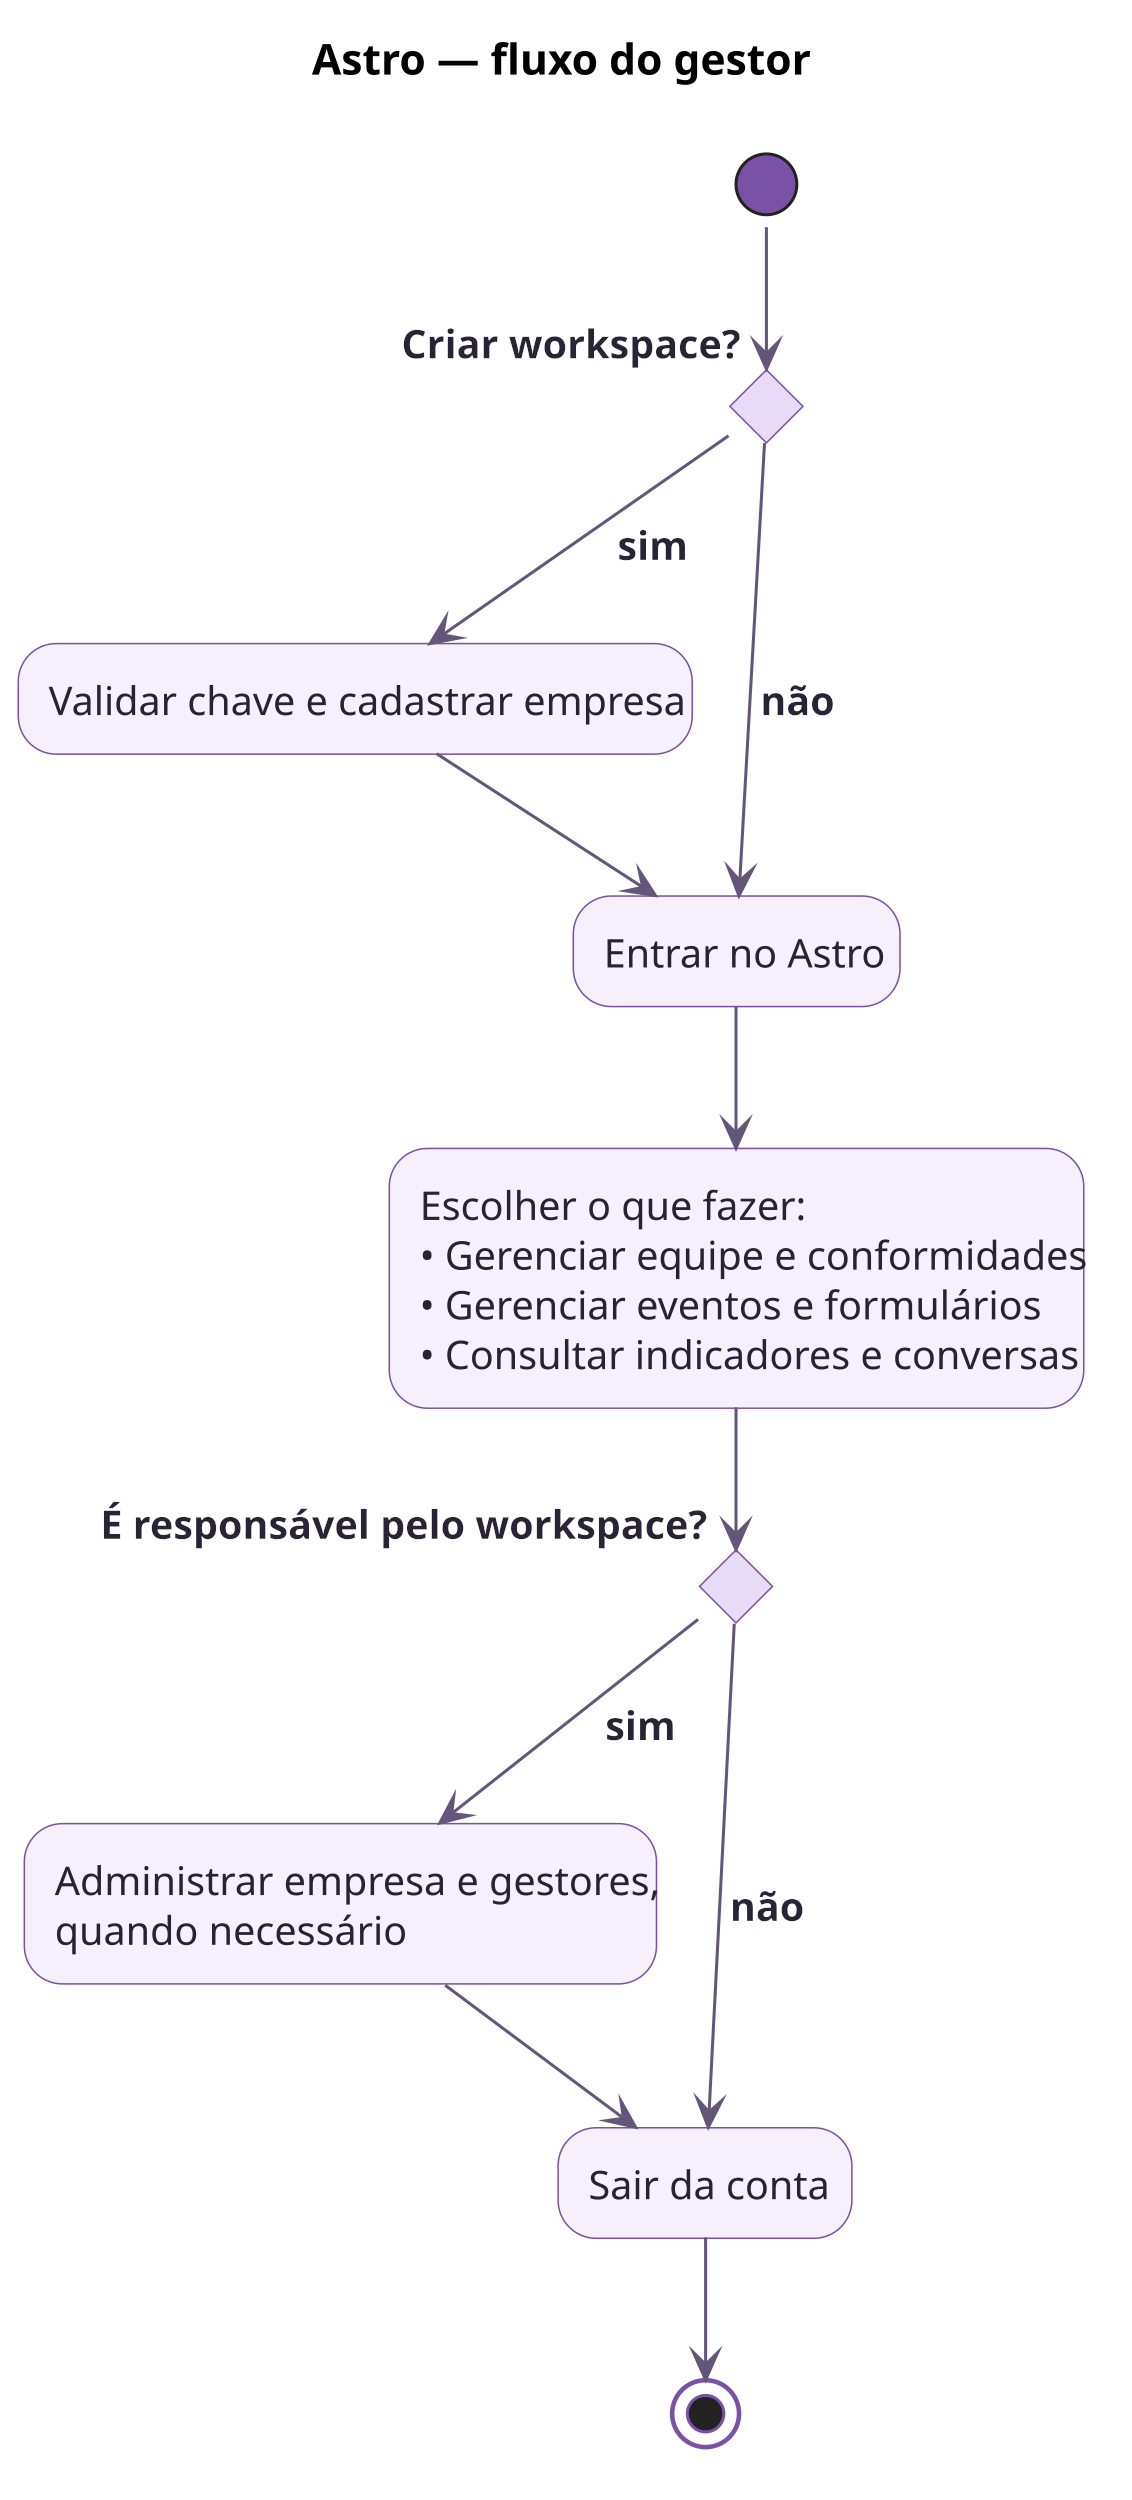
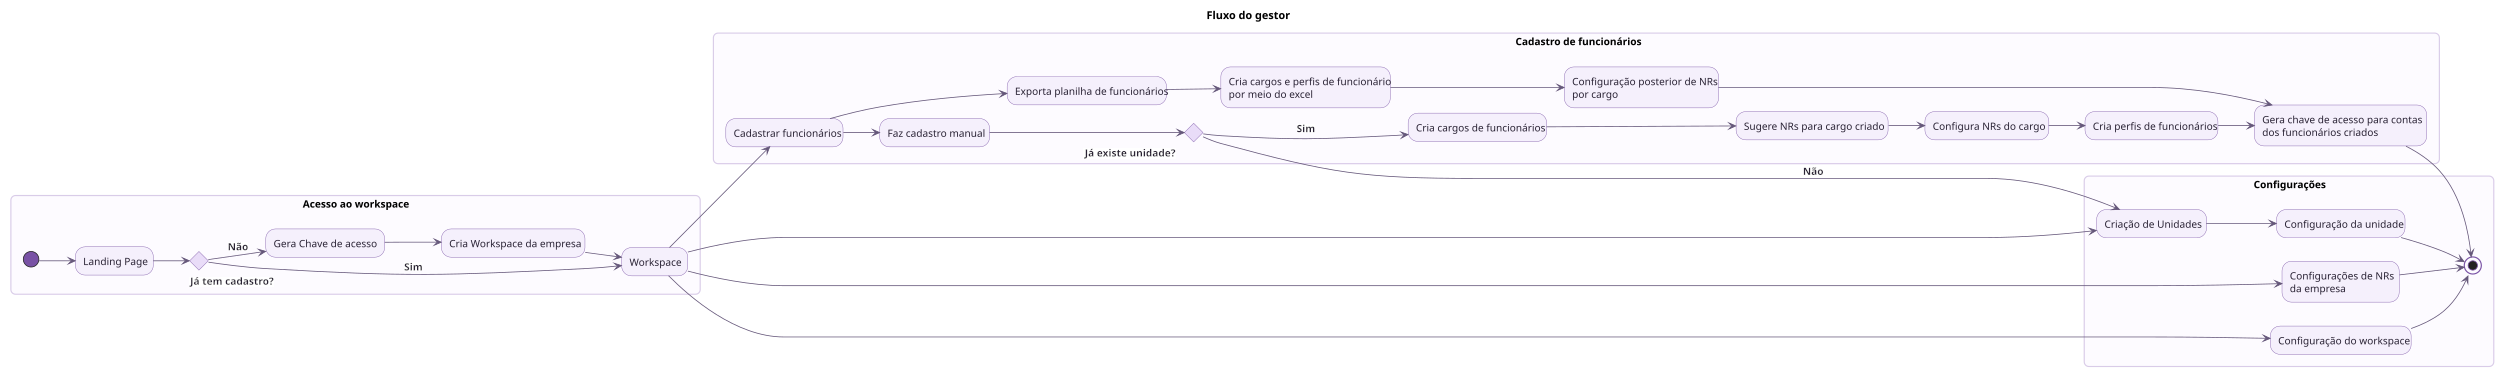
- <svg xmlns="http://www.w3.org/2000/svg" version="1.1" data-diagram-type="ACTIVITY" style="width:372px;height:822px;background:#FFFFFF;" width="372px" height="822px" viewBox="0 0 372 822" zoomAndPan="magnify" preserveAspectRatio="none" contentStyleType="text/css">
+ <svg xmlns="http://www.w3.org/2000/svg" version="1.1" data-diagram-type="ACTIVITY" style="width:3217px;height:495px;background:#FFFFFF;" width="3217px" height="495px" viewBox="0 0 3217 495" zoomAndPan="magnify" preserveAspectRatio="none" contentStyleType="text/css">
  <defs>
-     <filter id="brg3luutw5y80" x="0" y="0" width="1" height="1">
+     <filter id="b1lnj72wfsm0lb0" x="0" y="0" width="1" height="1">
      <feFlood flood-color="#FFFFFF" result="flood" />
      <feComposite in="SourceGraphic" in2="flood" operator="over" />
    </filter>
  </defs>
  <g font-family="sans-serif" lengthAdjust="spacing">
-     <g class="title" data-source-line="2">
-       <text x="102.557" y="24.533" fill="#000" font-size="14" textLength="159.886" font-weight="700">Astro — fluxo do gestor</text>
+     <g class="title" data-source-line="1">
+       <text x="1552.5" y="24.533" fill="#000" font-size="14" textLength="105" font-weight="700">Fluxo do gestor</text>
    </g>
-     <g class="start_entity" data-qualified-name="start" id="ent0001" data-source-line="4">
-       <ellipse cx="252" cy="60.609" rx="10" ry="10" fill="#7952A5" style="stroke:#222;stroke-width:1;" />
+     <g class="cluster" data-qualified-name="Acesso ao workspace" id="ent0001" data-source-line="13">
+       <rect x="14" y="251.609" width="887" height="127" fill="#FDFBFF" style="stroke:#D9CCE8;stroke-width:1.5;" rx="6" ry="6" />
+       <text x="389.577" y="267.104" fill="#000" font-size="13" textLength="135.846" font-weight="700">Acesso ao workspace</text>
    </g>
-     <g class="entity" data-qualified-name=".2" id="ent0003">
-       <polygon points="252,121.609,264,133.609,252,145.609,240,133.609,252,121.609" fill="#E9DCF8" style="stroke:#7952A5;stroke-width:0.5;stroke-linejoin:miter;stroke-miterlimit:10;" />
+     <g class="cluster" data-qualified-name="Configura..es" id="ent0015" data-source-line="24">
+       <rect x="2682" y="226.609" width="527" height="245" fill="#FDFBFF" style="stroke:#D9CCE8;stroke-width:1.5;" rx="6" ry="6" />
+       <text x="2899.994" y="242.104" fill="#000" font-size="13" textLength="91.013" font-weight="700">Configurações</text>
    </g>
-     <rect x="6" y="211.609" width="221.602" height="36.352" fill="#F5F0FC" style="stroke:#7952A5;stroke-width:0.5;" rx="12.5" ry="12.5" />
-     <text x="16" y="235.104" fill="#292234" font-size="13" textLength="201.602">Validar chave e cadastrar empresa</text>
-     <rect x="188.5" y="294.609" width="107.426" height="36.352" fill="#F5F0FC" style="stroke:#7952A5;stroke-width:0.5;" rx="12.5" ry="12.5" />
-     <text x="198.5" y="318.104" fill="#292234" font-size="13" textLength="87.426">Entrar no Astro</text>
-     <rect x="128" y="377.609" width="228.343" height="85.406" fill="#F5F0FC" style="stroke:#7952A5;stroke-width:0.5;" rx="12.5" ry="12.5" />
-     <text x="138" y="401.104" fill="#292234" font-size="13" textLength="122.846">Escolher o que fazer:</text>
-     <text x="138" y="417.456" fill="#292234" font-size="13" textLength="208.343">• Gerenciar equipe e conformidades</text>
-     <text x="138" y="433.808" fill="#292234" font-size="13" textLength="193.864">• Gerenciar eventos e formulários</text>
-     <text x="138" y="450.159" fill="#292234" font-size="13" textLength="208.33">• Consultar indicadores e conversas</text>
-     <g class="entity" data-qualified-name=".12" id="ent0013">
-       <polygon points="242,509.609,254,521.609,242,533.609,230,521.609,242,509.609" fill="#E9DCF8" style="stroke:#7952A5;stroke-width:0.5;stroke-linejoin:miter;stroke-miterlimit:10;" />
+     <g class="cluster" data-qualified-name="Cadastro de funcion.rios" id="ent0028" data-source-line="36">
+       <rect x="918" y="42.609" width="2221" height="168" fill="#FDFBFF" style="stroke:#D9CCE8;stroke-width:1.5;" rx="6" ry="6" />
+       <text x="1950.125" y="58.104" fill="#000" font-size="13" textLength="156.749" font-weight="700">Cadastro de funcionários</text>
    </g>
-     <rect x="8" y="599.609" width="207.853" height="52.703" fill="#F5F0FC" style="stroke:#7952A5;stroke-width:0.5;" rx="12.5" ry="12.5" />
-     <text x="18" y="623.104" fill="#292234" font-size="13" textLength="187.853">Administrar empresa e gestores,</text>
-     <text x="18" y="639.456" fill="#292234" font-size="13" textLength="109.859">quando necessário</text>
-     <rect x="183.5" y="699.609" width="96.604" height="36.352" fill="#F5F0FC" style="stroke:#7952A5;stroke-width:0.5;" rx="12.5" ry="12.5" />
-     <text x="193.5" y="723.104" fill="#292234" font-size="13" textLength="76.604">Sair da conta</text>
-     <g class="end_entity" data-qualified-name="end" id="ent0020" data-source-line="18">
-       <ellipse cx="232" cy="793.609" rx="11" ry="11" fill="none" style="stroke:#7952A5;stroke-width:1.5;" />
-       <ellipse cx="232" cy="793.609" rx="6" ry="6" fill="#222" style="stroke:#7952A5;stroke-width:1;" />
+     <g class="start_entity" data-qualified-name="Acesso ao workspace.start" id="ent0002" data-source-line="14">
+       <ellipse cx="40" cy="333.609" rx="10" ry="10" fill="#7952A5" style="stroke:#222;stroke-width:1;" />
    </g>
-     <g class="link" data-entity-1="ent0001" data-entity-2="ent0003" id="lnk4" data-link-type="dependency">
-       <polygon points="252,121.322,256,112.322,252,116.322,248,112.322,252,121.322" fill="#645679" style="stroke:#645679;stroke-width:1;stroke-linejoin:miter;stroke-miterlimit:10;" />
-       <path d="M252,74.695 C252,87.495 252,103.437 252,116.322" style="stroke:#645679;stroke-width:1;" fill="none" />
-       <text x="132" y="117.817" fill="#292234" font-size="13" textLength="109.104" font-weight="700" filter="url(#brg3luutw5y80)">Criar workspace?</text>
+     <rect x="97" y="317.609" width="100.241" height="36.352" fill="#F5F0FC" style="stroke:#7952A5;stroke-width:0.5;" rx="12.5" ry="12.5" />
+     <text x="107" y="341.104" fill="#292234" font-size="13" textLength="80.241">Landing Page</text>
+     <g class="entity" data-qualified-name="Acesso ao workspace..5" id="ent0006">
+       <polygon points="256,323.609,268,335.609,256,347.609,244,335.609,256,323.609" fill="#E9DCF8" style="stroke:#7952A5;stroke-width:0.5;stroke-linejoin:miter;stroke-miterlimit:10;" />
    </g>
-     <g class="link" data-entity-1="ent0003" data-entity-2="ent0005" id="lnk6" data-link-type="dependency">
-       <polygon points="141.428,211.6,151.1,209.74,145.531,208.743,146.528,203.175,141.428,211.6" fill="#645679" style="stroke:#645679;stroke-width:1;stroke-linejoin:miter;stroke-miterlimit:10;" />
-       <path d="M239.542,143.284 C217.283,158.783 174.42,188.628 145.531,208.743" style="stroke:#645679;stroke-width:1;" fill="none" />
-       <text x="203" y="184.104" fill="#292234" font-size="13" textLength="22.401" font-weight="700" filter="url(#brg3luutw5y80)">sim</text>
+     <rect x="800" y="318.609" width="85.019" height="36.352" fill="#F5F0FC" style="stroke:#7952A5;stroke-width:0.5;" rx="12.5" ry="12.5" />
+     <text x="810" y="342.104" fill="#292234" font-size="13" textLength="65.019">Workspace</text>
+     <rect x="342" y="294.609" width="152.964" height="36.352" fill="#F5F0FC" style="stroke:#7952A5;stroke-width:0.5;" rx="12.5" ry="12.5" />
+     <text x="352" y="318.104" fill="#292234" font-size="13" textLength="132.964">Gera Chave de acesso</text>
+     <rect x="568" y="294.609" width="184.728" height="36.352" fill="#F5F0FC" style="stroke:#7952A5;stroke-width:0.5;" rx="12.5" ry="12.5" />
+     <text x="578" y="318.104" fill="#292234" font-size="13" textLength="164.728">Cria Workspace da empresa</text>
+     <rect x="2921.5" y="419.609" width="181.148" height="36.352" fill="#F5F0FC" style="stroke:#7952A5;stroke-width:0.5;" rx="12.5" ry="12.5" />
+     <text x="2931.5" y="443.104" fill="#292234" font-size="13" textLength="161.148">Configuração do workspace</text>
+     <g class="end_entity" data-qualified-name="Configura..es.end" id="ent0018" data-source-line="26">
+       <ellipse cx="3182" cy="341.609" rx="11" ry="11" fill="none" style="stroke:#7952A5;stroke-width:1.5;" />
+       <ellipse cx="3182" cy="341.609" rx="6" ry="6" fill="#222" style="stroke:#7952A5;stroke-width:1;" />
    </g>
-     <g class="link" data-entity-1="ent0005" data-entity-2="ent0007" id="lnk8" data-link-type="dependency">
-       <polygon points="215.529,294.456,210.151,286.205,211.333,291.737,205.801,292.919,215.529,294.456" fill="#645679" style="stroke:#645679;stroke-width:1;stroke-linejoin:miter;stroke-miterlimit:10;" />
-       <path d="M143.509,247.787 C164.722,261.533 190.13,277.998 211.333,291.737" style="stroke:#645679;stroke-width:1;" fill="none" />
+     <rect x="2936.5" y="336.109" width="150.787" height="52.703" fill="#F5F0FC" style="stroke:#7952A5;stroke-width:0.5;" rx="12.5" ry="12.5" />
+     <text x="2946.5" y="359.604" fill="#292234" font-size="13" textLength="130.787">Configurações de NRs</text>
+     <text x="2946.5" y="375.956" fill="#292234" font-size="13" textLength="68.65">da empresa</text>
+     <rect x="2698" y="269.609" width="141.405" height="36.352" fill="#F5F0FC" style="stroke:#7952A5;stroke-width:0.5;" rx="12.5" ry="12.5" />
+     <text x="2708" y="293.104" fill="#292234" font-size="13" textLength="121.405">Criação de Unidades</text>
+     <rect x="2929.5" y="269.609" width="165.279" height="36.352" fill="#F5F0FC" style="stroke:#7952A5;stroke-width:0.5;" rx="12.5" ry="12.5" />
+     <text x="2939.5" y="293.104" fill="#292234" font-size="13" textLength="145.279">Configuração da unidade</text>
+     <rect x="934" y="152.609" width="150.787" height="36.352" fill="#F5F0FC" style="stroke:#7952A5;stroke-width:0.5;" rx="12.5" ry="12.5" />
+     <text x="944" y="176.104" fill="#292234" font-size="13" textLength="130.787">Cadastrar funcionários</text>
+     <rect x="1132" y="152.609" width="141.393" height="36.352" fill="#F5F0FC" style="stroke:#7952A5;stroke-width:0.5;" rx="12.5" ry="12.5" />
+     <text x="1142" y="176.104" fill="#292234" font-size="13" textLength="121.393">Faz cadastro manual</text>
+     <g class="entity" data-qualified-name="Cadastro de funcion.rios..33" id="ent0034">
+       <polygon points="1536,158.609,1548,170.609,1536,182.609,1524,170.609,1536,158.609" fill="#E9DCF8" style="stroke:#7952A5;stroke-width:0.5;stroke-linejoin:miter;stroke-miterlimit:10;" />
    </g>
-     <g class="link" data-entity-1="ent0003" data-entity-2="ent0007" id="lnk9" data-link-type="dependency">
-       <polygon points="242.965,294.532,247.466,285.772,243.247,289.54,239.479,285.321,242.965,294.532" fill="#645679" style="stroke:#645679;stroke-width:1;stroke-linejoin:miter;stroke-miterlimit:10;" />
-       <path d="M251.374,145.682 C249.681,175.652 245.281,253.529 243.247,289.54" style="stroke:#645679;stroke-width:1;" fill="none" />
-       <text x="250" y="235.104" fill="#292234" font-size="13" textLength="23.112" font-weight="700" filter="url(#brg3luutw5y80)">não</text>
+     <rect x="1812" y="145.609" width="178.247" height="36.352" fill="#F5F0FC" style="stroke:#7952A5;stroke-width:0.5;" rx="12.5" ry="12.5" />
+     <text x="1822" y="169.104" fill="#292234" font-size="13" textLength="158.247">Cria cargos de funcionários</text>
+     <rect x="2234" y="143.609" width="195.589" height="36.352" fill="#F5F0FC" style="stroke:#7952A5;stroke-width:0.5;" rx="12.5" ry="12.5" />
+     <text x="2244" y="167.104" fill="#292234" font-size="13" textLength="175.589">Sugere NRs para cargo criado</text>
+     <rect x="2477" y="143.609" width="159.458" height="36.352" fill="#F5F0FC" style="stroke:#7952A5;stroke-width:0.5;" rx="12.5" ry="12.5" />
+     <text x="2487" y="167.104" fill="#292234" font-size="13" textLength="139.458">Configura NRs do cargo</text>
+     <rect x="2683" y="143.609" width="171.017" height="36.352" fill="#F5F0FC" style="stroke:#7952A5;stroke-width:0.5;" rx="12.5" ry="12.5" />
+     <text x="2693" y="167.104" fill="#292234" font-size="13" textLength="151.017">Cria perfis de funcionários</text>
+     <rect x="2901" y="135.109" width="221.621" height="52.703" fill="#F5F0FC" style="stroke:#7952A5;stroke-width:0.5;" rx="12.5" ry="12.5" />
+     <text x="2911" y="158.604" fill="#292234" font-size="13" textLength="201.621">Gera chave de acesso para contas</text>
+     <text x="2911" y="174.956" fill="#292234" font-size="13" textLength="140.188">dos funcionários criados</text>
+     <rect x="1296" y="98.609" width="205.009" height="36.352" fill="#F5F0FC" style="stroke:#7952A5;stroke-width:0.5;" rx="12.5" ry="12.5" />
+     <text x="1306" y="122.104" fill="#292234" font-size="13" textLength="185.009">Exporta planilha de funcionários</text>
+     <rect x="1571" y="86.109" width="217.99" height="52.703" fill="#F5F0FC" style="stroke:#7952A5;stroke-width:0.5;" rx="12.5" ry="12.5" />
+     <text x="1581" y="109.604" fill="#292234" font-size="13" textLength="197.99">Cria cargos e perfis de funcionário</text>
+     <text x="1581" y="125.956" fill="#292234" font-size="13" textLength="102.61">por meio do excel</text>
+     <rect x="2013" y="86.109" width="198.477" height="52.703" fill="#F5F0FC" style="stroke:#7952A5;stroke-width:0.5;" rx="12.5" ry="12.5" />
+     <text x="2023" y="109.604" fill="#292234" font-size="13" textLength="178.477">Configuração posterior de NRs</text>
+     <text x="2023" y="125.956" fill="#292234" font-size="13" textLength="54.92">por cargo</text>
+     <g class="link" data-entity-1="ent0002" data-entity-2="ent0003" id="lnk4" data-link-type="dependency">
+       <polygon points="96.906,335.609,87.906,331.609,91.906,335.609,87.906,339.609,96.906,335.609" fill="#645679" style="stroke:#645679;stroke-width:1;stroke-linejoin:miter;stroke-miterlimit:10;" />
+       <path d="M50.318,335.609 C60.958,335.609 74.192,335.609 91.906,335.609" style="stroke:#645679;stroke-width:1;" fill="none" />
    </g>
-     <g class="link" data-entity-1="ent0007" data-entity-2="ent0010" id="lnk11" data-link-type="dependency">
-       <polygon points="242,377.508,246,368.508,242,372.508,238,368.508,242,377.508" fill="#645679" style="stroke:#645679;stroke-width:1;stroke-linejoin:miter;stroke-miterlimit:10;" />
-       <path d="M242,331.031 C242,343.672 242,356.323 242,372.508" style="stroke:#645679;stroke-width:1;" fill="none" />
+     <g class="link" data-entity-1="ent0003" data-entity-2="ent0006" id="lnk7" data-link-type="dependency">
+       <polygon points="243.679,335.609,234.679,331.609,238.679,335.609,234.679,339.609,243.679,335.609" fill="#645679" style="stroke:#645679;stroke-width:1;stroke-linejoin:miter;stroke-miterlimit:10;" />
+       <path d="M197.116,335.609 C214.476,335.609 227.457,335.609 238.679,335.609" style="stroke:#645679;stroke-width:1;" fill="none" />
+       <text x="301.757" y="350.104" fill="#292234" font-size="13" font-weight="700"> </text>
+       <text x="244.679" y="366.456" fill="#292234" font-size="13" textLength="117.768" font-weight="700" filter="url(#b1lnj72wfsm0lb0)">Já tem cadastro?   </text>
    </g>
-     <g class="link" data-entity-1="ent0010" data-entity-2="ent0013" id="lnk14" data-link-type="dependency">
-       <polygon points="242,509.485,246,500.485,242,504.485,238,500.485,242,509.485" fill="#645679" style="stroke:#645679;stroke-width:1;stroke-linejoin:miter;stroke-miterlimit:10;" />
-       <path d="M242,462.73 C242,479.771 242,493.12 242,504.485" style="stroke:#645679;stroke-width:1;" fill="none" />
-       <text x="33" y="505.98" fill="#292234" font-size="13" textLength="197.247" font-weight="700" filter="url(#brg3luutw5y80)">É responsável pelo workspace?</text>
+     <g class="link" data-entity-1="ent0006" data-entity-2="ent0008" id="lnk9" data-link-type="dependency">
+       <polygon points="799.699,341.739,790.325,338.718,794.727,342.27,791.175,346.673,799.699,341.739" fill="#645679" style="stroke:#645679;stroke-width:1;stroke-linejoin:miter;stroke-miterlimit:10;" />
+       <path d="M268.237,337.357 C284.471,339.784 315.448,344.053 342,345.609 C524.354,356.299 570.568,354.862 753,345.609 C768.27,344.835 779.993,343.845 794.727,342.27" style="stroke:#645679;stroke-width:1;" fill="none" />
+       <text x="520" y="348.104" fill="#292234" font-size="13" textLength="23.842" font-weight="700" filter="url(#b1lnj72wfsm0lb0)">Sim</text>
    </g>
-     <g class="link" data-entity-1="ent0013" data-entity-2="ent0015" id="lnk16" data-link-type="dependency">
-       <polygon points="144.596,599.409,154.14,596.977,148.522,596.313,149.187,590.695,144.596,599.409" fill="#645679" style="stroke:#645679;stroke-width:1;stroke-linejoin:miter;stroke-miterlimit:10;" />
-       <path d="M229.535,532.438 C210.152,547.72 176.08,574.585 148.522,596.313" style="stroke:#645679;stroke-width:1;" fill="none" />
-       <text x="199" y="572.104" fill="#292234" font-size="13" textLength="22.401" font-weight="700" filter="url(#brg3luutw5y80)">sim</text>
+     <g class="link" data-entity-1="ent0006" data-entity-2="ent0010" id="lnk11" data-link-type="dependency">
+       <polygon points="341.915,323.441,332.439,320.758,336.965,324.15,333.573,328.677,341.915,323.441" fill="#645679" style="stroke:#645679;stroke-width:1;stroke-linejoin:miter;stroke-miterlimit:10;" />
+       <path d="M268.032,334.028 C283.542,331.806 308.181,328.275 336.965,324.15" style="stroke:#645679;stroke-width:1;" fill="none" />
+       <text x="293" y="322.104" fill="#292234" font-size="13" textLength="24.559" font-weight="700" filter="url(#b1lnj72wfsm0lb0)">Não</text>
    </g>
-     <g class="link" data-entity-1="ent0015" data-entity-2="ent0017" id="lnk18" data-link-type="dependency">
-       <polygon points="208.999,699.455,204.176,690.867,204.991,696.465,199.393,697.28,208.999,699.455" fill="#645679" style="stroke:#645679;stroke-width:1;stroke-linejoin:miter;stroke-miterlimit:10;" />
-       <path d="M146.387,652.756 C166.472,667.736 187.262,683.243 204.991,696.465" style="stroke:#645679;stroke-width:1;" fill="none" />
+     <g class="link" data-entity-1="ent0010" data-entity-2="ent0012" id="lnk13" data-link-type="dependency">
+       <polygon points="567.78,311.637,558.8,307.591,562.78,311.611,558.76,315.591,567.78,311.637" fill="#645679" style="stroke:#645679;stroke-width:1;stroke-linejoin:miter;stroke-miterlimit:10;" />
+       <path d="M495.057,311.764 C502.806,311.701 510.561,311.647 518,311.609 C534.091,311.528 546.211,311.528 562.78,311.611" style="stroke:#645679;stroke-width:1;" fill="none" />
    </g>
-     <g class="link" data-entity-1="ent0013" data-entity-2="ent0017" id="lnk19" data-link-type="dependency">
-       <polygon points="232.885,699.432,237.343,690.65,233.143,694.438,229.354,690.238,232.885,699.432" fill="#645679" style="stroke:#645679;stroke-width:1;stroke-linejoin:miter;stroke-miterlimit:10;" />
-       <path d="M241.419,533.878 C239.743,566.387 235.15,655.502 233.143,694.438" style="stroke:#645679;stroke-width:1;" fill="none" />
-       <text x="240" y="631.604" fill="#292234" font-size="13" textLength="23.112" font-weight="700" filter="url(#brg3luutw5y80)">não</text>
+     <g class="link" data-entity-1="ent0012" data-entity-2="ent0008" id="lnk14" data-link-type="dependency">
+       <polygon points="799.706,331.037,791.314,325.882,794.75,330.376,790.256,333.812,799.706,331.037" fill="#645679" style="stroke:#645679;stroke-width:1;stroke-linejoin:miter;stroke-miterlimit:10;" />
+       <path d="M753.082,324.82 C769.41,326.997 780.711,328.504 794.75,330.376" style="stroke:#645679;stroke-width:1;" fill="none" />
    </g>
-     <g class="link" data-entity-1="ent0017" data-entity-2="ent0020" id="lnk21" data-link-type="dependency">
-       <polygon points="232,782.47,236,773.47,232,777.47,228,773.47,232,782.47" fill="#645679" style="stroke:#645679;stroke-width:1;stroke-linejoin:miter;stroke-miterlimit:10;" />
-       <path d="M232,735.628 C232,749.977 232,765.096 232,777.47" style="stroke:#645679;stroke-width:1;" fill="none" />
+     <g class="link" data-entity-1="ent0008" data-entity-2="ent0016" id="lnk17" data-link-type="dependency">
+       <polygon points="2921.264,435.416,2912.348,431.233,2916.265,435.314,2912.184,439.231,2921.264,435.416" fill="#645679" style="stroke:#645679;stroke-width:1;stroke-linejoin:miter;stroke-miterlimit:10;" />
+       <path d="M860.35,354.854 C888.233,382.953 947.026,433.609 1008.5,433.609 C1008.5,433.609 1008.5,433.609 2769.5,433.609 C2819.715,433.609 2870.795,434.382 2916.265,435.314" style="stroke:#645679;stroke-width:1;" fill="none" />
+     </g>
+     <g class="link" data-entity-1="ent0016" data-entity-2="ent0018" id="lnk19" data-link-type="dependency">
+       <polygon points="3175.844,355.079,3168.454,361.59,3173.758,359.623,3175.725,364.927,3175.844,355.079" fill="#645679" style="stroke:#645679;stroke-width:1;stroke-linejoin:miter;stroke-miterlimit:10;" />
+       <path d="M3102.659,422.75 C3115.545,418.222 3128.109,412.315 3139,404.609 C3156.83,391.994 3167.26,373.779 3173.758,359.623" style="stroke:#645679;stroke-width:1;" fill="none" />
+     </g>
+     <g class="link" data-entity-1="ent0008" data-entity-2="ent0020" id="lnk21" data-link-type="dependency">
+       <polygon points="2936.486,364.948,2927.38,361.195,2931.487,365.085,2927.598,369.192,2936.486,364.948" fill="#645679" style="stroke:#645679;stroke-width:1;stroke-linejoin:miter;stroke-miterlimit:10;" />
+       <path d="M885.142,348.861 C918.262,357.526 965.945,367.609 1008.5,367.609 C1008.5,367.609 1008.5,367.609 2769.5,367.609 C2825.485,367.609 2883.756,366.386 2931.487,365.085" style="stroke:#645679;stroke-width:1;" fill="none" />
+     </g>
+     <g class="link" data-entity-1="ent0020" data-entity-2="ent0018" id="lnk22" data-link-type="dependency">
+       <polygon points="3170.927,343.809,3161.517,340.901,3165.962,344.4,3162.463,348.844,3170.927,343.809" fill="#645679" style="stroke:#645679;stroke-width:1;stroke-linejoin:miter;stroke-miterlimit:10;" />
+       <path d="M3087.666,353.721 C3120.09,349.861 3149.428,346.368 3165.962,344.4" style="stroke:#645679;stroke-width:1;" fill="none" />
+     </g>
+     <g class="link" data-entity-1="ent0008" data-entity-2="ent0023" id="lnk24" data-link-type="dependency">
+       <polygon points="2697.628,296.609,2688.244,293.62,2692.658,297.158,2689.121,301.572,2697.628,296.609" fill="#645679" style="stroke:#645679;stroke-width:1;stroke-linejoin:miter;stroke-miterlimit:10;" />
+       <path d="M885.142,324.357 C918.262,315.692 965.945,305.609 1008.5,305.609 C1008.5,305.609 1008.5,305.609 2557.5,305.609 C2604.338,305.609 2651.868,301.658 2692.658,297.158" style="stroke:#645679;stroke-width:1;" fill="none" />
+     </g>
+     <g class="link" data-entity-1="ent0023" data-entity-2="ent0025" id="lnk26" data-link-type="dependency">
+       <polygon points="2929.167,287.609,2920.167,283.609,2924.167,287.609,2920.167,291.609,2929.167,287.609" fill="#645679" style="stroke:#645679;stroke-width:1;stroke-linejoin:miter;stroke-miterlimit:10;" />
+       <path d="M2839.028,287.609 C2867.175,287.609 2894.881,287.609 2924.167,287.609" style="stroke:#645679;stroke-width:1;" fill="none" />
+     </g>
+     <g class="link" data-entity-1="ent0025" data-entity-2="ent0018" id="lnk27" data-link-type="dependency">
+       <polygon points="3170.903,336.841,3164.944,328.999,3166.522,334.432,3161.089,336.009,3170.903,336.841" fill="#645679" style="stroke:#645679;stroke-width:1;stroke-linejoin:miter;stroke-miterlimit:10;" />
+       <path d="M3089.741,305.687 C3106.191,310.29 3123.33,315.646 3139,321.609 C3150.277,325.9 3158.171,329.839 3166.522,334.432" style="stroke:#645679;stroke-width:1;" fill="none" />
+     </g>
+     <g class="link" data-entity-1="ent0008" data-entity-2="ent0029" id="lnk30" data-link-type="dependency">
+       <polygon points="990.55,188.668,981.369,192.231,987.025,192.214,987.042,197.871,990.55,188.668" fill="#645679" style="stroke:#645679;stroke-width:1;stroke-linejoin:miter;stroke-miterlimit:10;" />
+       <path d="M861.472,318.528 C893.211,286.597 955.302,224.13 987.025,192.214" style="stroke:#645679;stroke-width:1;" fill="none" />
+     </g>
+     <g class="link" data-entity-1="ent0029" data-entity-2="ent0031" id="lnk32" data-link-type="dependency">
+       <polygon points="1131.878,170.609,1122.878,166.609,1126.878,170.609,1122.878,174.609,1131.878,170.609" fill="#645679" style="stroke:#645679;stroke-width:1;stroke-linejoin:miter;stroke-miterlimit:10;" />
+       <path d="M1085.166,170.609 C1100.547,170.609 1111.685,170.609 1126.878,170.609" style="stroke:#645679;stroke-width:1;" fill="none" />
+     </g>
+     <g class="link" data-entity-1="ent0031" data-entity-2="ent0034" id="lnk35" data-link-type="dependency">
+       <polygon points="1523.846,170.609,1514.846,166.609,1518.846,170.609,1514.846,174.609,1523.846,170.609" fill="#645679" style="stroke:#645679;stroke-width:1;stroke-linejoin:miter;stroke-miterlimit:10;" />
+       <path d="M1273.398,170.609 C1355.459,170.609 1480.28,170.609 1518.846,170.609" style="stroke:#645679;stroke-width:1;" fill="none" />
+       <text x="1457.618" y="185.104" fill="#292234" font-size="13" font-weight="700"> </text>
+       <text x="1395.846" y="201.456" fill="#292234" font-size="13" textLength="127.156" font-weight="700" filter="url(#b1lnj72wfsm0lb0)">Já existe unidade?   </text>
+     </g>
+     <g class="link" data-entity-1="ent0034" data-entity-2="ent0036" id="lnk37" data-link-type="dependency">
+       <polygon points="1811.902,173.141,1802.622,169.842,1806.917,173.524,1803.235,177.818,1811.902,173.141" fill="#645679" style="stroke:#645679;stroke-width:1;stroke-linejoin:miter;stroke-miterlimit:10;" />
+       <path d="M1548.304,172.275 C1554.905,173.164 1563.405,174.164 1571,174.609 C1667.723,180.279 1692.229,179.393 1789,174.609 C1796.447,174.241 1799.178,174.118 1806.917,173.524" style="stroke:#645679;stroke-width:1;" fill="none" />
+       <text x="1668.5" y="170.104" fill="#292234" font-size="13" textLength="23.842" font-weight="700" filter="url(#b1lnj72wfsm0lb0)">Sim</text>
+     </g>
+     <g class="link" data-entity-1="ent0036" data-entity-2="ent0038" id="lnk39" data-link-type="dependency">
+       <polygon points="2233.659,162.063,2224.64,158.105,2228.659,162.086,2224.678,166.105,2233.659,162.063" fill="#645679" style="stroke:#645679;stroke-width:1;stroke-linejoin:miter;stroke-miterlimit:10;" />
+       <path d="M1990.109,163.199 C2060.975,162.868 2155.45,162.428 2228.659,162.086" style="stroke:#645679;stroke-width:1;" fill="none" />
+     </g>
+     <g class="link" data-entity-1="ent0038" data-entity-2="ent0040" id="lnk41" data-link-type="dependency">
+       <polygon points="2476.795,161.609,2467.795,157.609,2471.795,161.609,2467.795,165.609,2476.795,161.609" fill="#645679" style="stroke:#645679;stroke-width:1;stroke-linejoin:miter;stroke-miterlimit:10;" />
+       <path d="M2430.268,161.609 C2445.821,161.609 2456.743,161.609 2471.795,161.609" style="stroke:#645679;stroke-width:1;" fill="none" />
+     </g>
+     <g class="link" data-entity-1="ent0040" data-entity-2="ent0042" id="lnk43" data-link-type="dependency">
+       <polygon points="2682.994,161.609,2673.994,157.609,2677.994,161.609,2673.994,165.609,2682.994,161.609" fill="#645679" style="stroke:#645679;stroke-width:1;stroke-linejoin:miter;stroke-miterlimit:10;" />
+       <path d="M2636.294,161.609 C2651.54,161.609 2662.574,161.609 2677.994,161.609" style="stroke:#645679;stroke-width:1;" fill="none" />
+     </g>
+     <g class="link" data-entity-1="ent0042" data-entity-2="ent0044" id="lnk45" data-link-type="dependency">
+       <polygon points="2900.967,161.609,2891.967,157.609,2895.967,161.609,2891.967,165.609,2900.967,161.609" fill="#645679" style="stroke:#645679;stroke-width:1;stroke-linejoin:miter;stroke-miterlimit:10;" />
+       <path d="M2854.304,161.609 C2869.39,161.609 2880.3,161.609 2895.967,161.609" style="stroke:#645679;stroke-width:1;" fill="none" />
+     </g>
+     <g class="link" data-entity-1="ent0044" data-entity-2="ent0018" id="lnk46" data-link-type="dependency">
+       <polygon points="3180.004,330.55,3183.017,321.174,3179.469,325.579,3175.063,322.03,3180.004,330.55" fill="#645679" style="stroke:#645679;stroke-width:1;stroke-linejoin:miter;stroke-miterlimit:10;" />
+       <path d="M3096.05,188.145 C3111.915,196.236 3127.222,206.559 3139,219.609 C3168.481,252.274 3176.883,301.571 3179.469,325.579" style="stroke:#645679;stroke-width:1;" fill="none" />
+     </g>
+     <g class="link" data-entity-1="ent0034" data-entity-2="ent0023" id="lnk47" data-link-type="dependency">
+       <polygon points="2727.364,269.576,2720.549,262.465,2722.736,267.682,2717.519,269.869,2727.364,269.576" fill="#645679" style="stroke:#645679;stroke-width:1;stroke-linejoin:miter;stroke-miterlimit:10;" />
+       <path d="M1548.083,176.015 C1554.611,178.983 1563.111,182.483 1571,184.609 C1713.499,223.017 1752.416,229.609 1900,229.609 C1900,229.609 1900,229.609 2557.5,229.609 C2618.396,229.609 2681.128,250.656 2722.736,267.682" style="stroke:#645679;stroke-width:1;" fill="none" />
+       <text x="2320" y="225.104" fill="#292234" font-size="13" textLength="24.559" font-weight="700" filter="url(#b1lnj72wfsm0lb0)">Não</text>
+     </g>
+     <g class="link" data-entity-1="ent0029" data-entity-2="ent0048" id="lnk49" data-link-type="dependency">
+       <polygon points="1295.77,120.212,1286.553,116.741,1290.779,120.502,1287.018,124.727,1295.77,120.212" fill="#645679" style="stroke:#645679;stroke-width:1;stroke-linejoin:miter;stroke-miterlimit:10;" />
+       <path d="M1068.099,152.606 C1088.144,146.973 1110.896,141.277 1132,137.609 C1185.641,128.287 1241.115,123.388 1290.779,120.502" style="stroke:#645679;stroke-width:1;" fill="none" />
+     </g>
+     <g class="link" data-entity-1="ent0048" data-entity-2="ent0050" id="lnk51" data-link-type="dependency">
+       <polygon points="1570.786,114.158,1561.73,110.287,1565.787,114.23,1561.845,118.286,1570.786,114.158" fill="#645679" style="stroke:#645679;stroke-width:1;stroke-linejoin:miter;stroke-miterlimit:10;" />
+       <path d="M1501.197,115.154 C1523.829,114.83 1542.903,114.557 1565.787,114.23" style="stroke:#645679;stroke-width:1;" fill="none" />
+     </g>
+     <g class="link" data-entity-1="ent0050" data-entity-2="ent0052" id="lnk53" data-link-type="dependency">
+       <polygon points="2012.697,112.609,2003.697,108.609,2007.697,112.609,2003.697,116.609,2012.697,112.609" fill="#645679" style="stroke:#645679;stroke-width:1;stroke-linejoin:miter;stroke-miterlimit:10;" />
+       <path d="M1789.23,112.609 C1857.895,112.609 1941.033,112.609 2007.697,112.609" style="stroke:#645679;stroke-width:1;" fill="none" />
+     </g>
+     <g class="link" data-entity-1="ent0052" data-entity-2="ent0044" id="lnk54" data-link-type="dependency">
+       <polygon points="2923.541,135.102,2915.802,129.011,2918.695,133.872,2913.834,136.765,2923.541,135.102" fill="#645679" style="stroke:#645679;stroke-width:1;stroke-linejoin:miter;stroke-miterlimit:10;" />
+       <path d="M2211.198,112.609 C2279.106,112.609 2371.542,112.609 2453,112.609 C2453,112.609 2453,112.609 2769.5,112.609 C2821.265,112.609 2873.202,122.326 2918.695,133.872" style="stroke:#645679;stroke-width:1;" fill="none" />
    </g>
  </g>
</svg>
